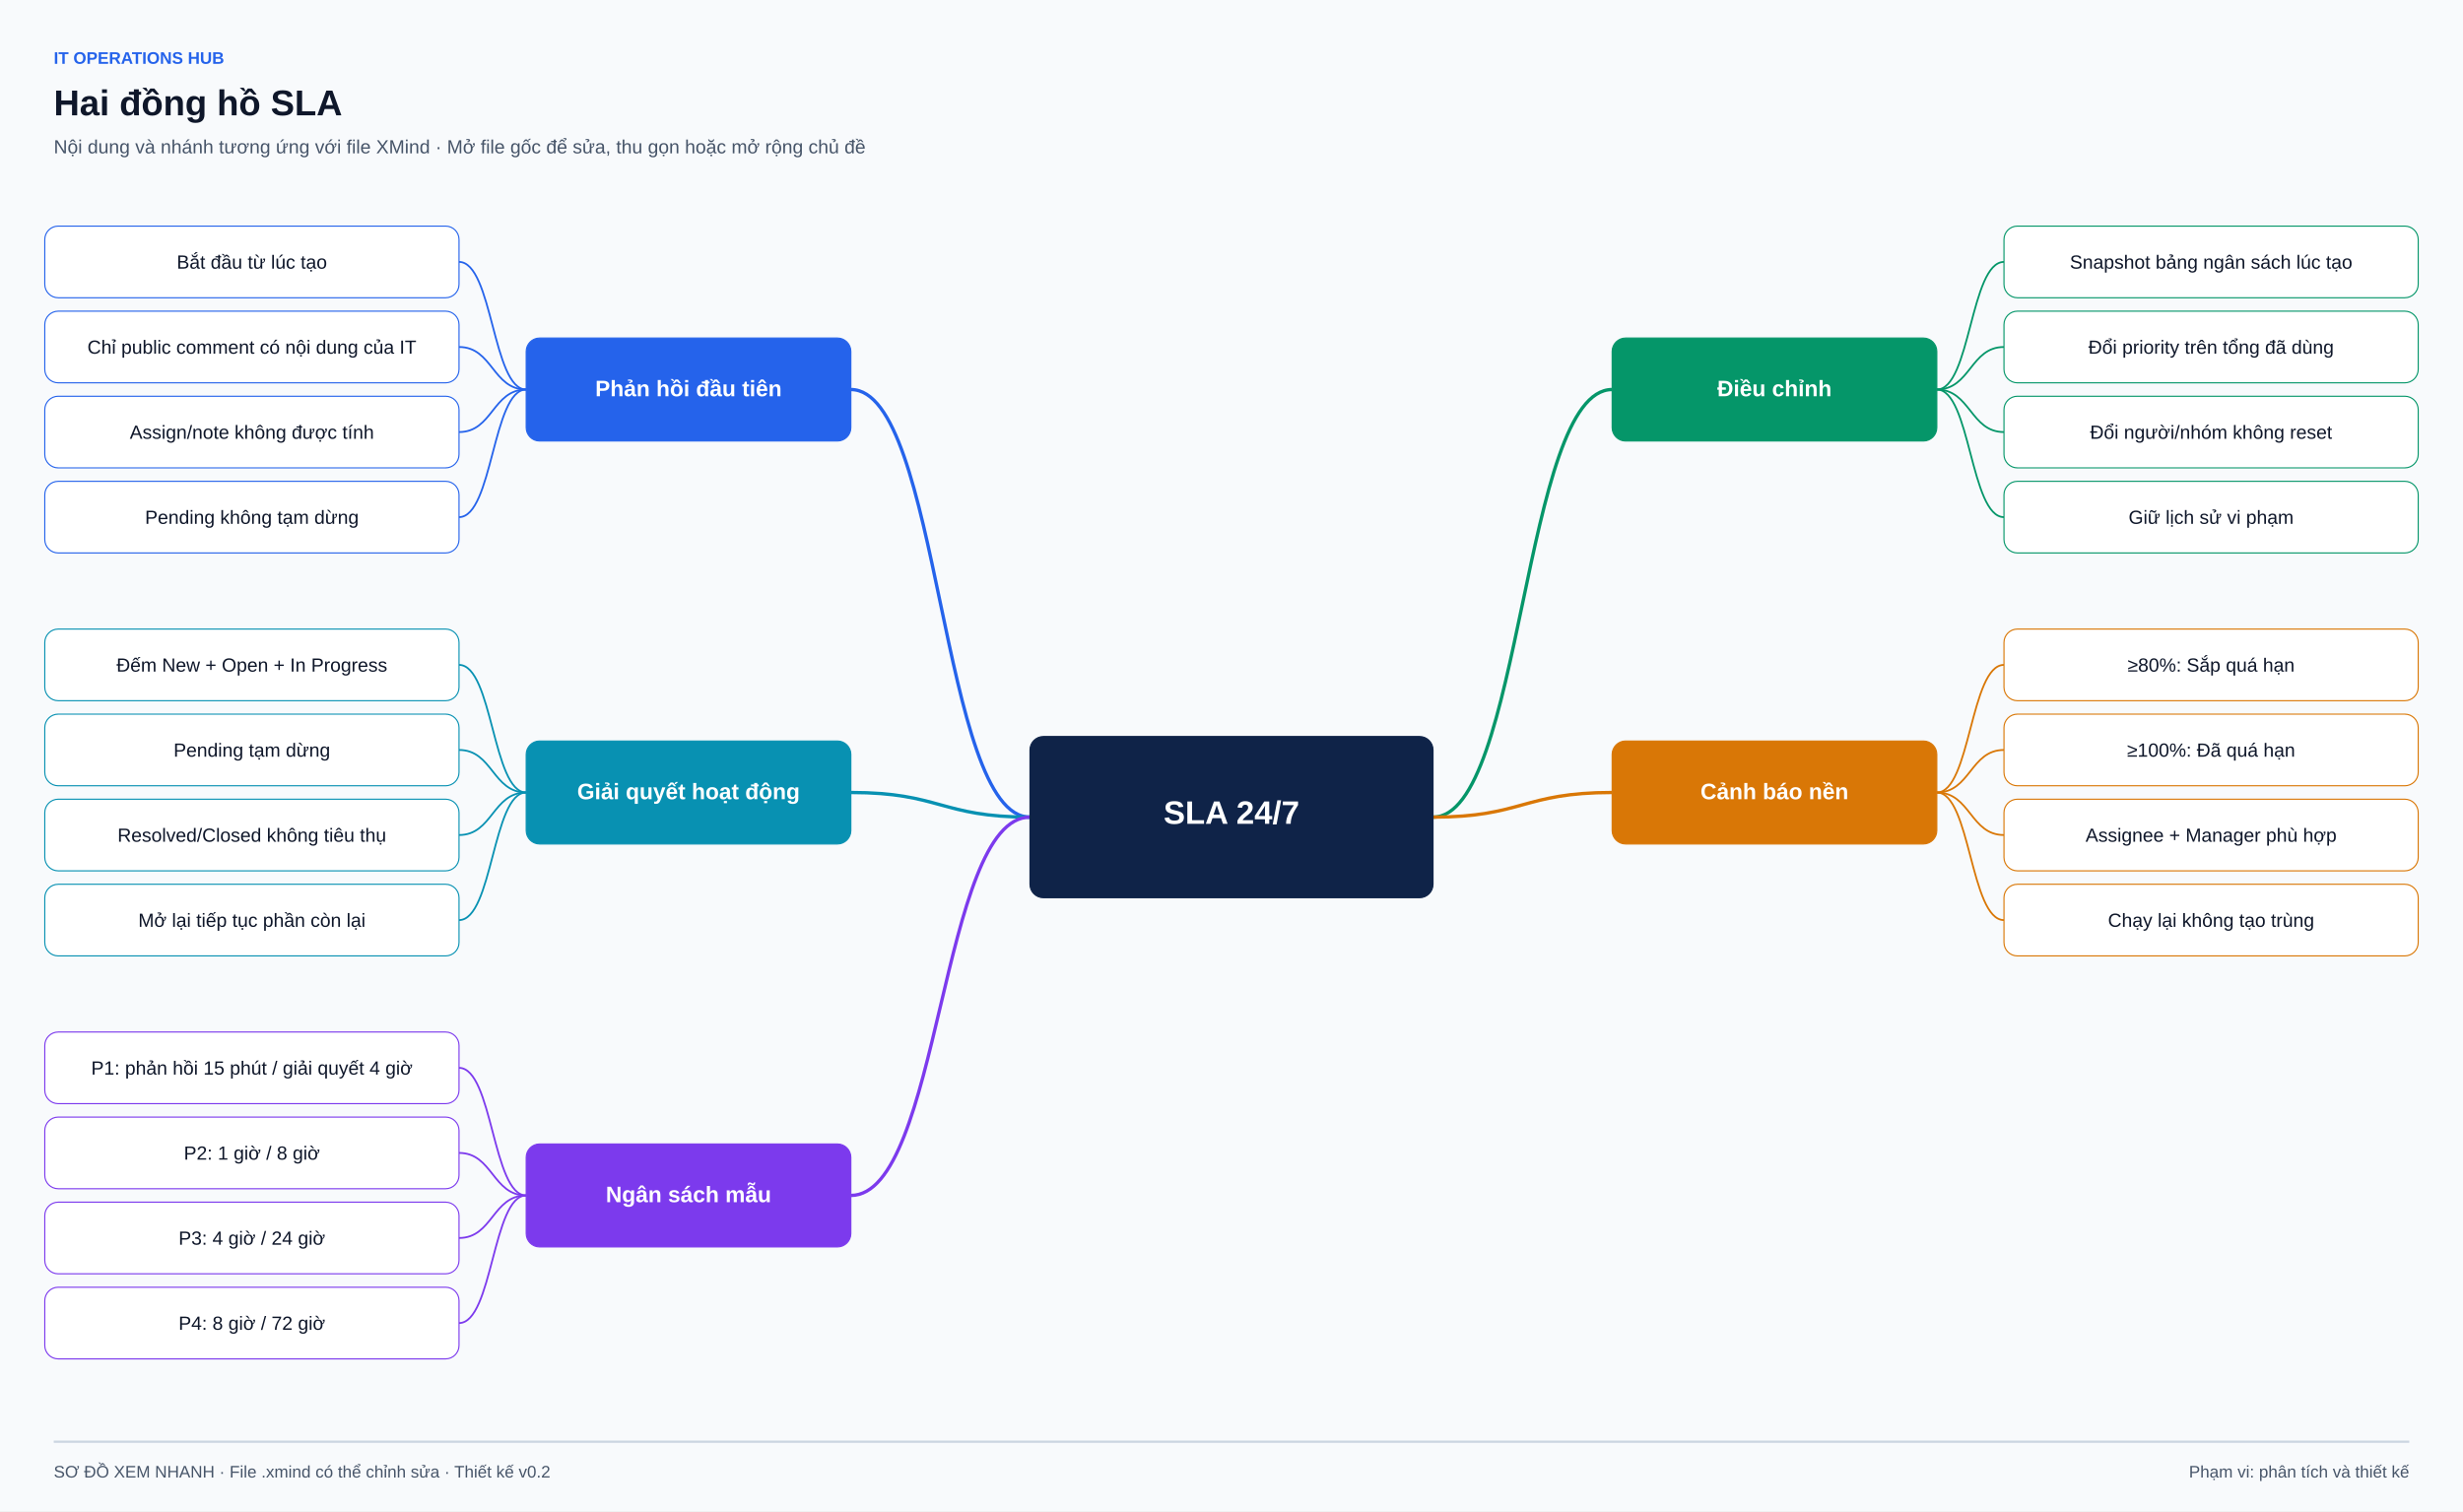
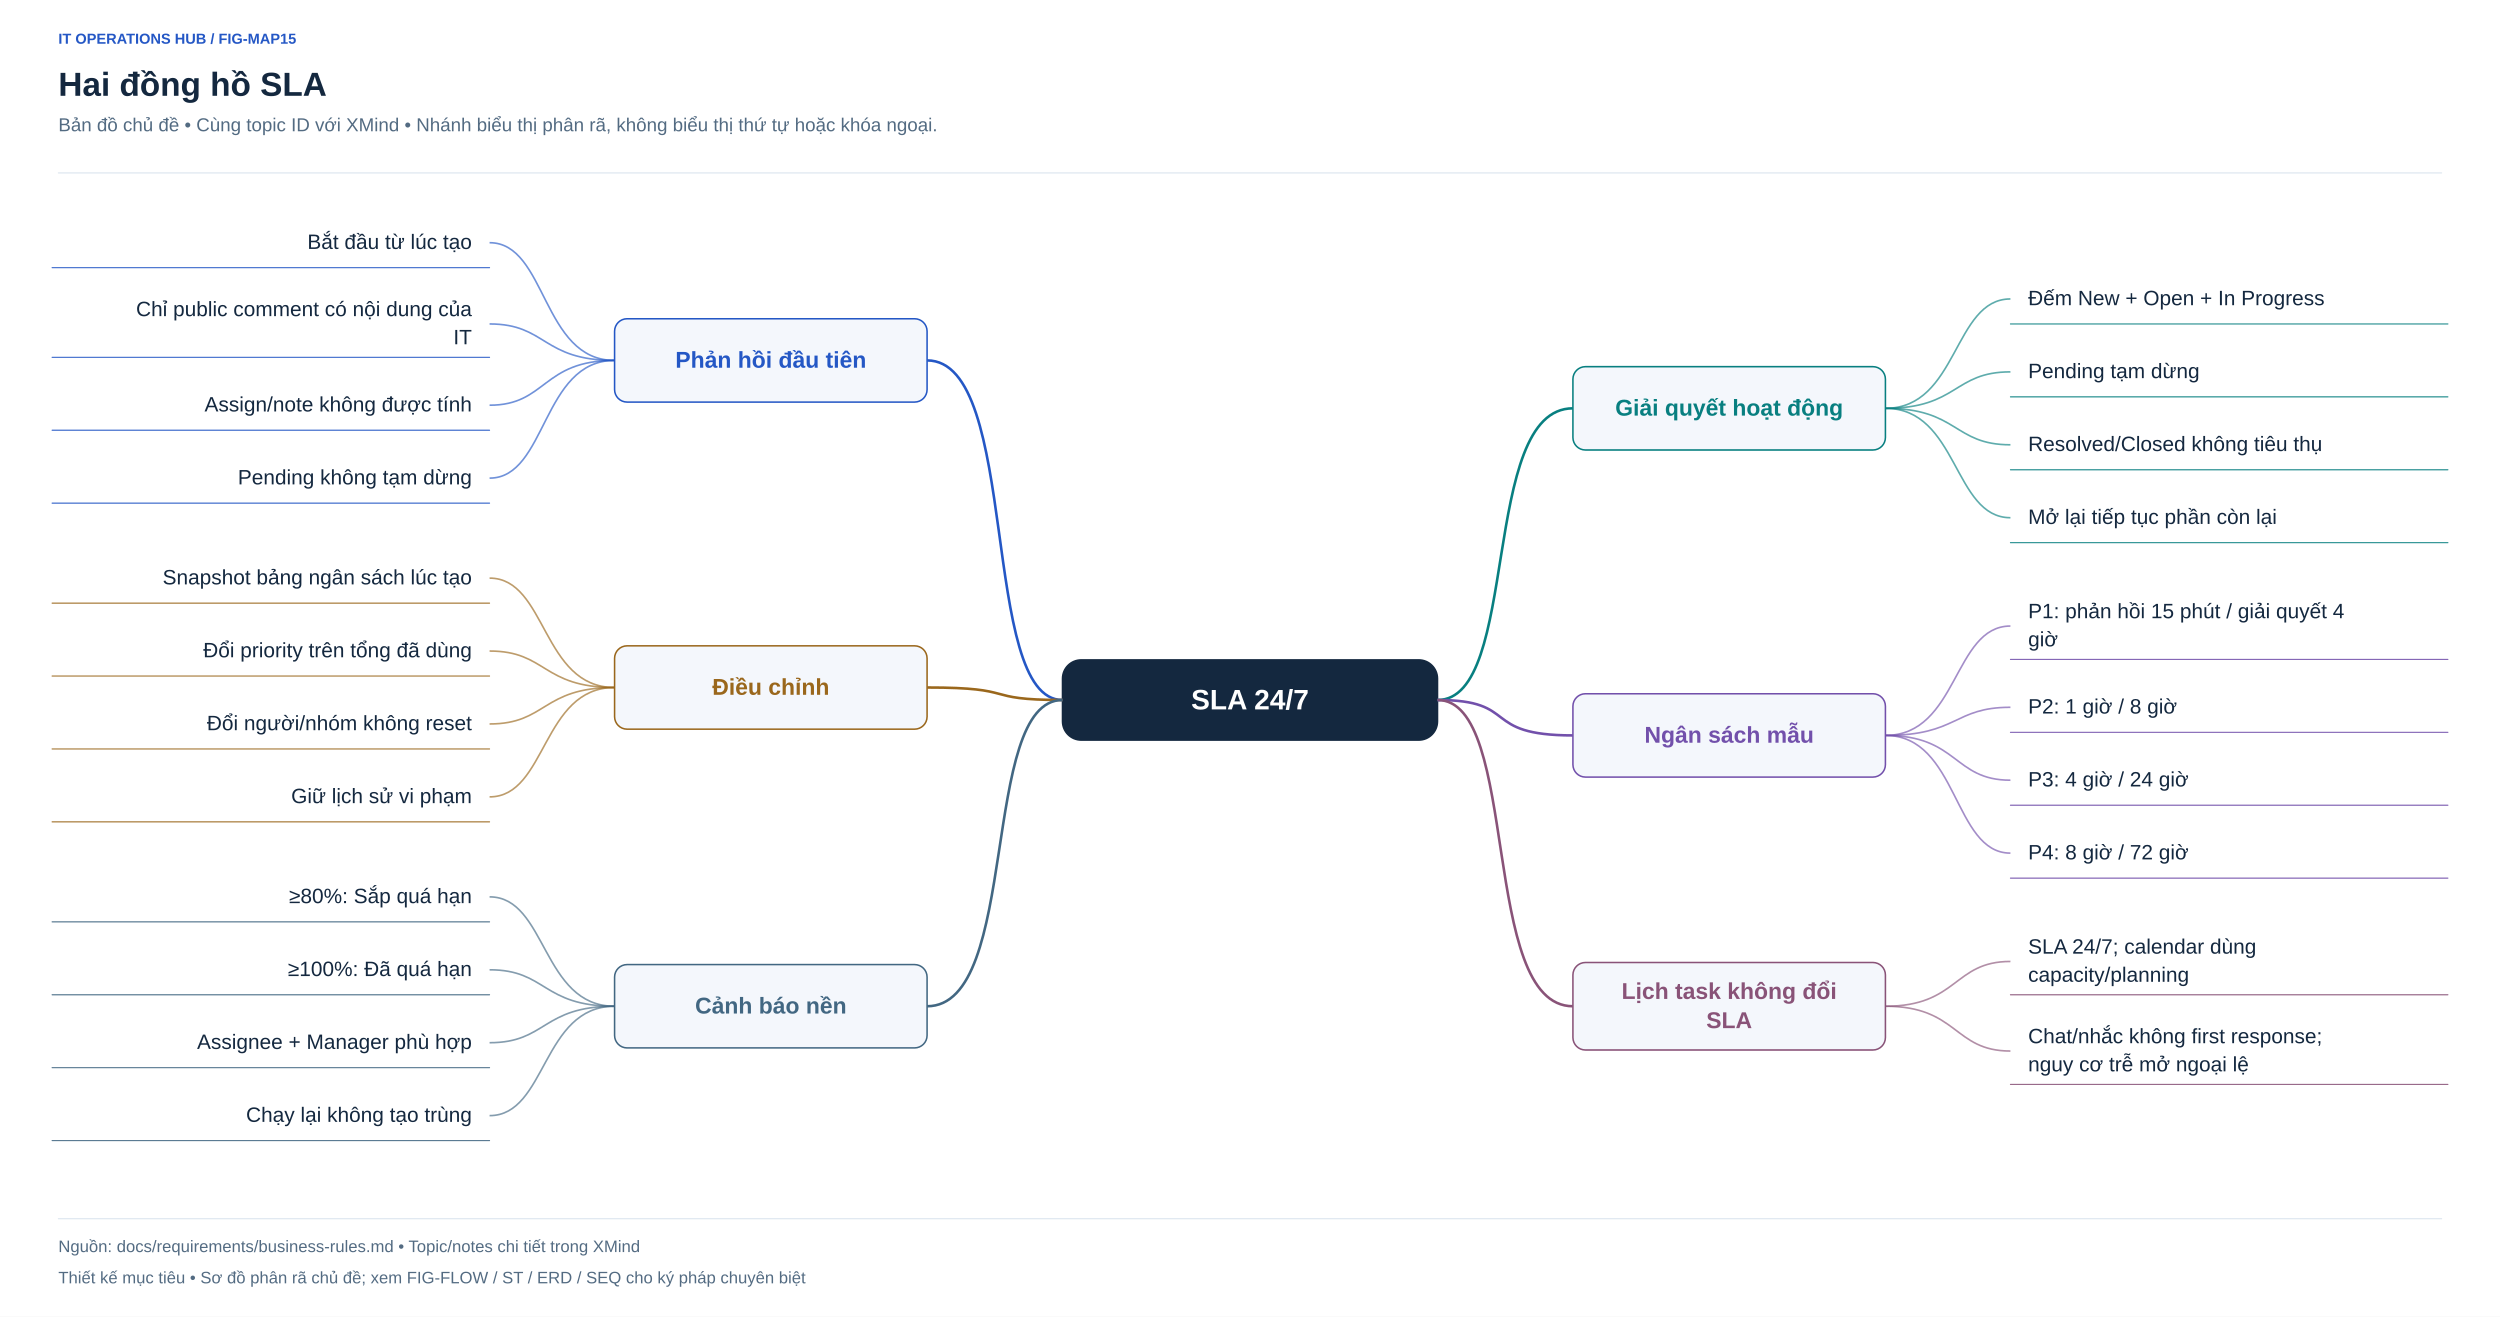
- <svg xmlns="http://www.w3.org/2000/svg" width="2200" height="1350" viewBox="0 0 2200 1350" role="img" aria-labelledby="title desc">
-   <style>text{font-family:Segoe UI,Arial,sans-serif}</style>
-   <rect x="0" y="0" width="2200" height="1350" rx="0" fill="#F8FAFC" />
-   <text x="48" y="57" font-size="15" font-weight="700" fill="#2563EB" text-anchor="start">IT OPERATIONS HUB</text>
-   <text x="48" y="103" font-size="32" font-weight="700" fill="#0F172A" text-anchor="start">Hai đồng hồ SLA</text>
-   <text x="48" y="137" font-size="17" font-weight="400" fill="#475569" text-anchor="start">Nội dung và nhánh tương ứng với file XMind · Mở file gốc để sửa, thu gọn hoặc mở rộng chủ đề</text>
-   <path d="M 920 730.0 C 840.0 730.0 840.0 348.0 760 348.0" fill="none" stroke="#2563EB" stroke-width="3" />
-   <path d="M 470 348.0 C 440.0 348.0 440.0 234.0 410 234.0" fill="none" stroke="#2563EB" stroke-width="1.6" />
-   <rect x="40" y="202.0" width="370" height="64" rx="12" fill="white" stroke="#2563EB" />
-   <text x="225.0" y="240.0" font-size="17" font-weight="400" fill="#0F172A" text-anchor="middle">Bắt đầu từ lúc tạo</text>
-   <path d="M 470 348.0 C 440.0 348.0 440.0 310.0 410 310.0" fill="none" stroke="#2563EB" stroke-width="1.6" />
-   <rect x="40" y="278.0" width="370" height="64" rx="12" fill="white" stroke="#2563EB" />
-   <text x="225.0" y="316.0" font-size="17" font-weight="400" fill="#0F172A" text-anchor="middle">Chỉ public comment có nội dung của IT</text>
-   <path d="M 470 348.0 C 440.0 348.0 440.0 386.0 410 386.0" fill="none" stroke="#2563EB" stroke-width="1.6" />
-   <rect x="40" y="354.0" width="370" height="64" rx="12" fill="white" stroke="#2563EB" />
-   <text x="225.0" y="392.0" font-size="17" font-weight="400" fill="#0F172A" text-anchor="middle">Assign/note không được tính</text>
-   <path d="M 470 348.0 C 440.0 348.0 440.0 462.0 410 462.0" fill="none" stroke="#2563EB" stroke-width="1.6" />
-   <rect x="40" y="430.0" width="370" height="64" rx="12" fill="white" stroke="#2563EB" />
-   <text x="225.0" y="468.0" font-size="17" font-weight="400" fill="#0F172A" text-anchor="middle">Pending không tạm dừng</text>
-   <rect x="470" y="302.0" width="290" height="92" rx="12" fill="#2563EB" stroke="#2563EB" />
-   <text x="615.0" y="354.0" font-size="20" font-weight="600" fill="white" text-anchor="middle">Phản hồi đầu tiên</text>
-   <path d="M 920 730.0 C 840.0 730.0 840.0 708.0 760 708.0" fill="none" stroke="#0891B2" stroke-width="3" />
-   <path d="M 470 708.0 C 440.0 708.0 440.0 594.0 410 594.0" fill="none" stroke="#0891B2" stroke-width="1.6" />
-   <rect x="40" y="562.0" width="370" height="64" rx="12" fill="white" stroke="#0891B2" />
-   <text x="225.0" y="600.0" font-size="17" font-weight="400" fill="#0F172A" text-anchor="middle">Đếm New + Open + In Progress</text>
-   <path d="M 470 708.0 C 440.0 708.0 440.0 670.0 410 670.0" fill="none" stroke="#0891B2" stroke-width="1.6" />
-   <rect x="40" y="638.0" width="370" height="64" rx="12" fill="white" stroke="#0891B2" />
-   <text x="225.0" y="676.0" font-size="17" font-weight="400" fill="#0F172A" text-anchor="middle">Pending tạm dừng</text>
-   <path d="M 470 708.0 C 440.0 708.0 440.0 746.0 410 746.0" fill="none" stroke="#0891B2" stroke-width="1.6" />
-   <rect x="40" y="714.0" width="370" height="64" rx="12" fill="white" stroke="#0891B2" />
-   <text x="225.0" y="752.0" font-size="17" font-weight="400" fill="#0F172A" text-anchor="middle">Resolved/Closed không tiêu thụ</text>
-   <path d="M 470 708.0 C 440.0 708.0 440.0 822.0 410 822.0" fill="none" stroke="#0891B2" stroke-width="1.6" />
-   <rect x="40" y="790.0" width="370" height="64" rx="12" fill="white" stroke="#0891B2" />
-   <text x="225.0" y="828.0" font-size="17" font-weight="400" fill="#0F172A" text-anchor="middle">Mở lại tiếp tục phần còn lại</text>
-   <rect x="470" y="662.0" width="290" height="92" rx="12" fill="#0891B2" stroke="#0891B2" />
-   <text x="615.0" y="714.0" font-size="20" font-weight="600" fill="white" text-anchor="middle">Giải quyết hoạt động</text>
-   <path d="M 920 730.0 C 840.0 730.0 840.0 1068.0 760 1068.0" fill="none" stroke="#7C3AED" stroke-width="3" />
-   <path d="M 470 1068.0 C 440.0 1068.0 440.0 954.0 410 954.0" fill="none" stroke="#7C3AED" stroke-width="1.6" />
-   <rect x="40" y="922.0" width="370" height="64" rx="12" fill="white" stroke="#7C3AED" />
-   <text x="225.0" y="960.0" font-size="17" font-weight="400" fill="#0F172A" text-anchor="middle">P1: phản hồi 15 phút / giải quyết 4 giờ</text>
-   <path d="M 470 1068.0 C 440.0 1068.0 440.0 1030.0 410 1030.0" fill="none" stroke="#7C3AED" stroke-width="1.6" />
-   <rect x="40" y="998.0" width="370" height="64" rx="12" fill="white" stroke="#7C3AED" />
-   <text x="225.0" y="1036.0" font-size="17" font-weight="400" fill="#0F172A" text-anchor="middle">P2: 1 giờ / 8 giờ</text>
-   <path d="M 470 1068.0 C 440.0 1068.0 440.0 1106.0 410 1106.0" fill="none" stroke="#7C3AED" stroke-width="1.6" />
-   <rect x="40" y="1074.0" width="370" height="64" rx="12" fill="white" stroke="#7C3AED" />
-   <text x="225.0" y="1112.0" font-size="17" font-weight="400" fill="#0F172A" text-anchor="middle">P3: 4 giờ / 24 giờ</text>
-   <path d="M 470 1068.0 C 440.0 1068.0 440.0 1182.0 410 1182.0" fill="none" stroke="#7C3AED" stroke-width="1.6" />
-   <rect x="40" y="1150.0" width="370" height="64" rx="12" fill="white" stroke="#7C3AED" />
-   <text x="225.0" y="1188.0" font-size="17" font-weight="400" fill="#0F172A" text-anchor="middle">P4: 8 giờ / 72 giờ</text>
-   <rect x="470" y="1022.0" width="290" height="92" rx="12" fill="#7C3AED" stroke="#7C3AED" />
-   <text x="615.0" y="1074.0" font-size="20" font-weight="600" fill="white" text-anchor="middle">Ngân sách mẫu</text>
-   <path d="M 1280 730.0 C 1360.0 730.0 1360.0 348.0 1440 348.0" fill="none" stroke="#059669" stroke-width="3" />
-   <path d="M 1730 348.0 C 1760.0 348.0 1760.0 234.0 1790 234.0" fill="none" stroke="#059669" stroke-width="1.6" />
-   <rect x="1790" y="202.0" width="370" height="64" rx="12" fill="white" stroke="#059669" />
-   <text x="1975.0" y="240.0" font-size="17" font-weight="400" fill="#0F172A" text-anchor="middle">Snapshot bảng ngân sách lúc tạo</text>
-   <path d="M 1730 348.0 C 1760.0 348.0 1760.0 310.0 1790 310.0" fill="none" stroke="#059669" stroke-width="1.6" />
-   <rect x="1790" y="278.0" width="370" height="64" rx="12" fill="white" stroke="#059669" />
-   <text x="1975.0" y="316.0" font-size="17" font-weight="400" fill="#0F172A" text-anchor="middle">Đổi priority trên tổng đã dùng</text>
-   <path d="M 1730 348.0 C 1760.0 348.0 1760.0 386.0 1790 386.0" fill="none" stroke="#059669" stroke-width="1.6" />
-   <rect x="1790" y="354.0" width="370" height="64" rx="12" fill="white" stroke="#059669" />
-   <text x="1975.0" y="392.0" font-size="17" font-weight="400" fill="#0F172A" text-anchor="middle">Đổi người/nhóm không reset</text>
-   <path d="M 1730 348.0 C 1760.0 348.0 1760.0 462.0 1790 462.0" fill="none" stroke="#059669" stroke-width="1.6" />
-   <rect x="1790" y="430.0" width="370" height="64" rx="12" fill="white" stroke="#059669" />
-   <text x="1975.0" y="468.0" font-size="17" font-weight="400" fill="#0F172A" text-anchor="middle">Giữ lịch sử vi phạm</text>
-   <rect x="1440" y="302.0" width="290" height="92" rx="12" fill="#059669" stroke="#059669" />
-   <text x="1585.0" y="354.0" font-size="20" font-weight="600" fill="white" text-anchor="middle">Điều chỉnh</text>
-   <path d="M 1280 730.0 C 1360.0 730.0 1360.0 708.0 1440 708.0" fill="none" stroke="#D97706" stroke-width="3" />
-   <path d="M 1730 708.0 C 1760.0 708.0 1760.0 594.0 1790 594.0" fill="none" stroke="#D97706" stroke-width="1.6" />
-   <rect x="1790" y="562.0" width="370" height="64" rx="12" fill="white" stroke="#D97706" />
-   <text x="1975.0" y="600.0" font-size="17" font-weight="400" fill="#0F172A" text-anchor="middle">≥80%: Sắp quá hạn</text>
-   <path d="M 1730 708.0 C 1760.0 708.0 1760.0 670.0 1790 670.0" fill="none" stroke="#D97706" stroke-width="1.6" />
-   <rect x="1790" y="638.0" width="370" height="64" rx="12" fill="white" stroke="#D97706" />
-   <text x="1975.0" y="676.0" font-size="17" font-weight="400" fill="#0F172A" text-anchor="middle">≥100%: Đã quá hạn</text>
-   <path d="M 1730 708.0 C 1760.0 708.0 1760.0 746.0 1790 746.0" fill="none" stroke="#D97706" stroke-width="1.6" />
-   <rect x="1790" y="714.0" width="370" height="64" rx="12" fill="white" stroke="#D97706" />
-   <text x="1975.0" y="752.0" font-size="17" font-weight="400" fill="#0F172A" text-anchor="middle">Assignee + Manager phù hợp</text>
-   <path d="M 1730 708.0 C 1760.0 708.0 1760.0 822.0 1790 822.0" fill="none" stroke="#D97706" stroke-width="1.6" />
-   <rect x="1790" y="790.0" width="370" height="64" rx="12" fill="white" stroke="#D97706" />
-   <text x="1975.0" y="828.0" font-size="17" font-weight="400" fill="#0F172A" text-anchor="middle">Chạy lại không tạo trùng</text>
-   <rect x="1440" y="662.0" width="290" height="92" rx="12" fill="#D97706" stroke="#D97706" />
-   <text x="1585.0" y="714.0" font-size="20" font-weight="600" fill="white" text-anchor="middle">Cảnh báo nền</text>
-   <rect x="920" y="658.0" width="360" height="144" rx="12" fill="#0F2348" stroke="#0F2348" />
-   <text x="1100.0" y="736.0" font-size="29" font-weight="700" fill="white" text-anchor="middle">SLA 24/7</text>
-   <line x1="48" y1="1288" x2="2152" y2="1288" stroke="#CBD5E1" stroke-width="2" />
-   <text x="48" y="1320" font-size="15" font-weight="400" fill="#475569" text-anchor="start">SƠ ĐỒ XEM NHANH · File .xmind có thể chỉnh sửa · Thiết kế v0.2</text>
-   <text x="2152" y="1320" font-size="15" font-weight="400" fill="#475569" text-anchor="end">Phạm vi: phân tích và thiết kế</text>
+ <svg xmlns="http://www.w3.org/2000/svg" width="2400" height="1264" viewBox="0 0 2400 1264" role="img" aria-labelledby="title desc" data-figure-id="FIG-MAP15" data-source-sheet="efc4ad947770425a9aad49830e">
+   <g font-family="Segoe UI,Arial,sans-serif">
+     <defs>
+       <marker id="arr" markerWidth="9" markerHeight="9" refX="8" refY="4.5" orient="auto-start-reverse" markerUnits="userSpaceOnUse">
+         <path d="M 0 0 L 9 4.5 L 0 9 Z" fill="#637D98" />
+       </marker>
+     </defs>
+     <rect x="0" y="0" width="2400" height="1264" rx="0" fill="#FFFFFF" stroke="none" stroke-width="1.5" />
+     <text x="56" y="42" fill="#2457C5" font-size="14" font-weight="700" text-anchor="start" data-max-width="2288">IT OPERATIONS HUB  /  FIG-MAP15</text>
+     <text x="56" y="92" fill="#14283F" font-size="32" font-weight="700" text-anchor="start" data-max-width="2288">Hai đồng hồ SLA</text>
+     <text x="56" y="126" fill="#536B82" font-size="18" font-weight="400" text-anchor="start" data-max-width="2288">Bản đồ chủ đề • Cùng topic ID với XMind • Nhánh biểu thị phân rã, không biểu thị thứ tự hoặc khóa ngoại.</text>
+     <path d="M 56 166 L 2344 166" fill="none" stroke="#D9E3ED" stroke-width="1" stroke-linecap="round" stroke-linejoin="round" />
+     <g data-topic="b292cdc98af94123879a0b1d85">
+       <rect x="1020" y="633.5" width="360" height="77" rx="18" fill="#14283F" stroke="#14283F" stroke-width="1.5" />
+       <text x="1200" y="681.0" fill="white" font-size="27" font-weight="700" text-anchor="middle" data-max-width="316">SLA 24/7</text>
+     </g>
+     <path d="M 1020 672.0 C 940 672.0, 980 346.0, 890 346.0" fill="none" stroke="#2457C5" stroke-width="2.5" />
+     <g data-topic="59cf80e46fc84673bb30438309">
+       <rect x="590" y="306.0" width="300" height="80" rx="12" fill="#F4F7FC" stroke="#2457C5" stroke-width="1.5" />
+       <text x="740" y="353.0" fill="#2457C5" font-size="22" font-weight="600" text-anchor="middle" data-max-width="276">Phản hồi đầu tiên</text>
+     </g>
+     <path d="M 590 346.0 C 520 346.0, 525 233.0, 470 233.0" fill="none" stroke="#2457C5" stroke-width="1.6" opacity=".65" />
+     <g data-topic="3f5720fb12b8423494bdc50c8a">
+       <text x="453" y="239.0" fill="#14283F" font-size="20" font-weight="400" text-anchor="end" data-max-width="386">Bắt đầu từ lúc tạo</text>
+       <path d="M 50 257.0 L 470 257.0" fill="none" stroke="#2457C5" stroke-width="1" stroke-linecap="round" stroke-linejoin="round" />
+     </g>
+     <path d="M 590 346.0 C 520 346.0, 525 311.0, 470 311.0" fill="none" stroke="#2457C5" stroke-width="1.6" opacity=".65" />
+     <g data-topic="54a732fd2b3a451ba37d4df41a">
+       <text x="453" y="303.5" fill="#14283F" font-size="20" font-weight="400" text-anchor="end" data-max-width="386">Chỉ public comment có nội dung của</text>
+       <text x="453" y="330.5" fill="#14283F" font-size="20" font-weight="400" text-anchor="end" data-max-width="386">IT</text>
+       <path d="M 50 343.0 L 470 343.0" fill="none" stroke="#2457C5" stroke-width="1" stroke-linecap="round" stroke-linejoin="round" />
+     </g>
+     <path d="M 590 346.0 C 520 346.0, 525 389.0, 470 389.0" fill="none" stroke="#2457C5" stroke-width="1.6" opacity=".65" />
+     <g data-topic="5d1106cbd8c24e149194921e09">
+       <text x="453" y="395.0" fill="#14283F" font-size="20" font-weight="400" text-anchor="end" data-max-width="386">Assign/note không được tính</text>
+       <path d="M 50 413.0 L 470 413.0" fill="none" stroke="#2457C5" stroke-width="1" stroke-linecap="round" stroke-linejoin="round" />
+     </g>
+     <path d="M 590 346.0 C 520 346.0, 525 459.0, 470 459.0" fill="none" stroke="#2457C5" stroke-width="1.6" opacity=".65" />
+     <g data-topic="727ffabc81ec450c9f029863bc">
+       <text x="453" y="465.0" fill="#14283F" font-size="20" font-weight="400" text-anchor="end" data-max-width="386">Pending không tạm dừng</text>
+       <path d="M 50 483.0 L 470 483.0" fill="none" stroke="#2457C5" stroke-width="1" stroke-linecap="round" stroke-linejoin="round" />
+     </g>
+     <path d="M 1020 672.0 C 940 672.0, 980 660.0, 890 660.0" fill="none" stroke="#9A671C" stroke-width="2.5" />
+     <g data-topic="a620178d34794a0a8dfb81a9c7">
+       <rect x="590" y="620.0" width="300" height="80" rx="12" fill="#F4F7FC" stroke="#9A671C" stroke-width="1.5" />
+       <text x="740" y="667.0" fill="#9A671C" font-size="22" font-weight="600" text-anchor="middle" data-max-width="276">Điều chỉnh</text>
+     </g>
+     <path d="M 590 660.0 C 520 660.0, 525 555.0, 470 555.0" fill="none" stroke="#9A671C" stroke-width="1.6" opacity=".65" />
+     <g data-topic="f427b2f0b4c3427386fa9d182c">
+       <text x="453" y="561.0" fill="#14283F" font-size="20" font-weight="400" text-anchor="end" data-max-width="386">Snapshot bảng ngân sách lúc tạo</text>
+       <path d="M 50 579.0 L 470 579.0" fill="none" stroke="#9A671C" stroke-width="1" stroke-linecap="round" stroke-linejoin="round" />
+     </g>
+     <path d="M 590 660.0 C 520 660.0, 525 625.0, 470 625.0" fill="none" stroke="#9A671C" stroke-width="1.6" opacity=".65" />
+     <g data-topic="4c8982a9d1ac4f8fb9f5b9a198">
+       <text x="453" y="631.0" fill="#14283F" font-size="20" font-weight="400" text-anchor="end" data-max-width="386">Đổi priority trên tổng đã dùng</text>
+       <path d="M 50 649.0 L 470 649.0" fill="none" stroke="#9A671C" stroke-width="1" stroke-linecap="round" stroke-linejoin="round" />
+     </g>
+     <path d="M 590 660.0 C 520 660.0, 525 695.0, 470 695.0" fill="none" stroke="#9A671C" stroke-width="1.6" opacity=".65" />
+     <g data-topic="a94447b17e364ca6a4e8a8d718">
+       <text x="453" y="701.0" fill="#14283F" font-size="20" font-weight="400" text-anchor="end" data-max-width="386">Đổi người/nhóm không reset</text>
+       <path d="M 50 719.0 L 470 719.0" fill="none" stroke="#9A671C" stroke-width="1" stroke-linecap="round" stroke-linejoin="round" />
+     </g>
+     <path d="M 590 660.0 C 520 660.0, 525 765.0, 470 765.0" fill="none" stroke="#9A671C" stroke-width="1.6" opacity=".65" />
+     <g data-topic="af7f4120f4b04035bcc7525455">
+       <text x="453" y="771.0" fill="#14283F" font-size="20" font-weight="400" text-anchor="end" data-max-width="386">Giữ lịch sử vi phạm</text>
+       <path d="M 50 789.0 L 470 789.0" fill="none" stroke="#9A671C" stroke-width="1" stroke-linecap="round" stroke-linejoin="round" />
+     </g>
+     <path d="M 1020 672.0 C 940 672.0, 980 966.0, 890 966.0" fill="none" stroke="#426782" stroke-width="2.5" />
+     <g data-topic="8c6c3f1800ee4ded9a6f2d2100">
+       <rect x="590" y="926.0" width="300" height="80" rx="12" fill="#F4F7FC" stroke="#426782" stroke-width="1.5" />
+       <text x="740" y="973.0" fill="#426782" font-size="22" font-weight="600" text-anchor="middle" data-max-width="276">Cảnh báo nền</text>
+     </g>
+     <path d="M 590 966.0 C 520 966.0, 525 861.0, 470 861.0" fill="none" stroke="#426782" stroke-width="1.6" opacity=".65" />
+     <g data-topic="04f3a5ea1af248768b88525143">
+       <text x="453" y="867.0" fill="#14283F" font-size="20" font-weight="400" text-anchor="end" data-max-width="386">≥80%: Sắp quá hạn</text>
+       <path d="M 50 885.0 L 470 885.0" fill="none" stroke="#426782" stroke-width="1" stroke-linecap="round" stroke-linejoin="round" />
+     </g>
+     <path d="M 590 966.0 C 520 966.0, 525 931.0, 470 931.0" fill="none" stroke="#426782" stroke-width="1.6" opacity=".65" />
+     <g data-topic="bbe92cbfda354db3946e1b87bc">
+       <text x="453" y="937.0" fill="#14283F" font-size="20" font-weight="400" text-anchor="end" data-max-width="386">≥100%: Đã quá hạn</text>
+       <path d="M 50 955.0 L 470 955.0" fill="none" stroke="#426782" stroke-width="1" stroke-linecap="round" stroke-linejoin="round" />
+     </g>
+     <path d="M 590 966.0 C 520 966.0, 525 1001.0, 470 1001.0" fill="none" stroke="#426782" stroke-width="1.6" opacity=".65" />
+     <g data-topic="9f59797c5471493e98179c4bf1">
+       <text x="453" y="1007.0" fill="#14283F" font-size="20" font-weight="400" text-anchor="end" data-max-width="386">Assignee + Manager phù hợp</text>
+       <path d="M 50 1025.0 L 470 1025.0" fill="none" stroke="#426782" stroke-width="1" stroke-linecap="round" stroke-linejoin="round" />
+     </g>
+     <path d="M 590 966.0 C 520 966.0, 525 1071.0, 470 1071.0" fill="none" stroke="#426782" stroke-width="1.6" opacity=".65" />
+     <g data-topic="a6dca2f61bf048e5953e5f3058">
+       <text x="453" y="1077.0" fill="#14283F" font-size="20" font-weight="400" text-anchor="end" data-max-width="386">Chạy lại không tạo trùng</text>
+       <path d="M 50 1095.0 L 470 1095.0" fill="none" stroke="#426782" stroke-width="1" stroke-linecap="round" stroke-linejoin="round" />
+     </g>
+     <path d="M 1380 672.0 C 1460 672.0, 1420 392.0, 1510 392.0" fill="none" stroke="#087F80" stroke-width="2.5" />
+     <g data-topic="08a0abc744e94060878af3c93b">
+       <rect x="1510" y="352.0" width="300" height="80" rx="12" fill="#F4F7FC" stroke="#087F80" stroke-width="1.5" />
+       <text x="1660" y="399.0" fill="#087F80" font-size="22" font-weight="600" text-anchor="middle" data-max-width="276">Giải quyết hoạt động</text>
+     </g>
+     <path d="M 1810 392.0 C 1880 392.0, 1875 287.0, 1930 287.0" fill="none" stroke="#087F80" stroke-width="1.6" opacity=".65" />
+     <g data-topic="3f3e305b53bf4ee685434fc28d">
+       <text x="1947" y="293.0" fill="#14283F" font-size="20" font-weight="400" text-anchor="start" data-max-width="386">Đếm New + Open + In Progress</text>
+       <path d="M 1930 311.0 L 2350 311.0" fill="none" stroke="#087F80" stroke-width="1" stroke-linecap="round" stroke-linejoin="round" />
+     </g>
+     <path d="M 1810 392.0 C 1880 392.0, 1875 357.0, 1930 357.0" fill="none" stroke="#087F80" stroke-width="1.6" opacity=".65" />
+     <g data-topic="48d52d7e2a0d4e14a7c9fb91e8">
+       <text x="1947" y="363.0" fill="#14283F" font-size="20" font-weight="400" text-anchor="start" data-max-width="386">Pending tạm dừng</text>
+       <path d="M 1930 381.0 L 2350 381.0" fill="none" stroke="#087F80" stroke-width="1" stroke-linecap="round" stroke-linejoin="round" />
+     </g>
+     <path d="M 1810 392.0 C 1880 392.0, 1875 427.0, 1930 427.0" fill="none" stroke="#087F80" stroke-width="1.6" opacity=".65" />
+     <g data-topic="ca8bf56ada6b4b54a8451fdae7">
+       <text x="1947" y="433.0" fill="#14283F" font-size="20" font-weight="400" text-anchor="start" data-max-width="386">Resolved/Closed không tiêu thụ</text>
+       <path d="M 1930 451.0 L 2350 451.0" fill="none" stroke="#087F80" stroke-width="1" stroke-linecap="round" stroke-linejoin="round" />
+     </g>
+     <path d="M 1810 392.0 C 1880 392.0, 1875 497.0, 1930 497.0" fill="none" stroke="#087F80" stroke-width="1.6" opacity=".65" />
+     <g data-topic="90ad3c42f73243c385775ca9c4">
+       <text x="1947" y="503.0" fill="#14283F" font-size="20" font-weight="400" text-anchor="start" data-max-width="386">Mở lại tiếp tục phần còn lại</text>
+       <path d="M 1930 521.0 L 2350 521.0" fill="none" stroke="#087F80" stroke-width="1" stroke-linecap="round" stroke-linejoin="round" />
+     </g>
+     <path d="M 1380 672.0 C 1460 672.0, 1420 706.0, 1510 706.0" fill="none" stroke="#7250AB" stroke-width="2.5" />
+     <g data-topic="1d91636b6662472a8cf32937ca">
+       <rect x="1510" y="666.0" width="300" height="80" rx="12" fill="#F4F7FC" stroke="#7250AB" stroke-width="1.5" />
+       <text x="1660" y="713.0" fill="#7250AB" font-size="22" font-weight="600" text-anchor="middle" data-max-width="276">Ngân sách mẫu</text>
+     </g>
+     <path d="M 1810 706.0 C 1880 706.0, 1875 601.0, 1930 601.0" fill="none" stroke="#7250AB" stroke-width="1.6" opacity=".65" />
+     <g data-topic="c22f8d7087c84184a61e10c2a1">
+       <text x="1947" y="593.5" fill="#14283F" font-size="20" font-weight="400" text-anchor="start" data-max-width="386">P1: phản hồi 15 phút / giải quyết 4</text>
+       <text x="1947" y="620.5" fill="#14283F" font-size="20" font-weight="400" text-anchor="start" data-max-width="386">giờ</text>
+       <path d="M 1930 633.0 L 2350 633.0" fill="none" stroke="#7250AB" stroke-width="1" stroke-linecap="round" stroke-linejoin="round" />
+     </g>
+     <path d="M 1810 706.0 C 1880 706.0, 1875 679.0, 1930 679.0" fill="none" stroke="#7250AB" stroke-width="1.6" opacity=".65" />
+     <g data-topic="92d188a197054743a1288a9e48">
+       <text x="1947" y="685.0" fill="#14283F" font-size="20" font-weight="400" text-anchor="start" data-max-width="386">P2: 1 giờ / 8 giờ</text>
+       <path d="M 1930 703.0 L 2350 703.0" fill="none" stroke="#7250AB" stroke-width="1" stroke-linecap="round" stroke-linejoin="round" />
+     </g>
+     <path d="M 1810 706.0 C 1880 706.0, 1875 749.0, 1930 749.0" fill="none" stroke="#7250AB" stroke-width="1.6" opacity=".65" />
+     <g data-topic="4b57cecc35da4011b168b29fe0">
+       <text x="1947" y="755.0" fill="#14283F" font-size="20" font-weight="400" text-anchor="start" data-max-width="386">P3: 4 giờ / 24 giờ</text>
+       <path d="M 1930 773.0 L 2350 773.0" fill="none" stroke="#7250AB" stroke-width="1" stroke-linecap="round" stroke-linejoin="round" />
+     </g>
+     <path d="M 1810 706.0 C 1880 706.0, 1875 819.0, 1930 819.0" fill="none" stroke="#7250AB" stroke-width="1.6" opacity=".65" />
+     <g data-topic="a4bb2c7be7d04ab6b15262573a">
+       <text x="1947" y="825.0" fill="#14283F" font-size="20" font-weight="400" text-anchor="start" data-max-width="386">P4: 8 giờ / 72 giờ</text>
+       <path d="M 1930 843.0 L 2350 843.0" fill="none" stroke="#7250AB" stroke-width="1" stroke-linecap="round" stroke-linejoin="round" />
+     </g>
+     <path d="M 1380 672.0 C 1460 672.0, 1420 966.0, 1510 966.0" fill="none" stroke="#895378" stroke-width="2.5" />
+     <g data-topic="5655702fa5e84a9bb59c5b9993">
+       <rect x="1510" y="924.0" width="300" height="84" rx="12" fill="#F4F7FC" stroke="#895378" stroke-width="1.5" />
+       <text x="1660" y="959.0" fill="#895378" font-size="22" font-weight="600" text-anchor="middle" data-max-width="276">Lịch task không đổi</text>
+       <text x="1660" y="987.0" fill="#895378" font-size="22" font-weight="600" text-anchor="middle" data-max-width="276">SLA</text>
+     </g>
+     <path d="M 1810 966.0 C 1880 966.0, 1875 923.0, 1930 923.0" fill="none" stroke="#895378" stroke-width="1.6" opacity=".65" />
+     <g data-topic="a676064a89924312a4962155ec">
+       <text x="1947" y="915.5" fill="#14283F" font-size="20" font-weight="400" text-anchor="start" data-max-width="386">SLA 24/7; calendar dùng</text>
+       <text x="1947" y="942.5" fill="#14283F" font-size="20" font-weight="400" text-anchor="start" data-max-width="386">capacity/planning</text>
+       <path d="M 1930 955.0 L 2350 955.0" fill="none" stroke="#895378" stroke-width="1" stroke-linecap="round" stroke-linejoin="round" />
+     </g>
+     <path d="M 1810 966.0 C 1880 966.0, 1875 1009.0, 1930 1009.0" fill="none" stroke="#895378" stroke-width="1.6" opacity=".65" />
+     <g data-topic="a0d470ef562a4f7da15a45117e">
+       <text x="1947" y="1001.5" fill="#14283F" font-size="20" font-weight="400" text-anchor="start" data-max-width="386">Chat/nhắc không first response;</text>
+       <text x="1947" y="1028.5" fill="#14283F" font-size="20" font-weight="400" text-anchor="start" data-max-width="386">nguy cơ trễ mở ngoại lệ</text>
+       <path d="M 1930 1041.0 L 2350 1041.0" fill="none" stroke="#895378" stroke-width="1" stroke-linecap="round" stroke-linejoin="round" />
+     </g>
+     <path d="M 56 1170 L 2344 1170" fill="none" stroke="#D9E3ED" stroke-width="1" stroke-linecap="round" stroke-linejoin="round" />
+     <text x="56" y="1202" fill="#536B82" font-size="16" font-weight="400" text-anchor="start" data-max-width="2288">Nguồn: docs/requirements/business-rules.md • Topic/notes chi tiết trong XMind</text>
+     <text x="56" y="1232" fill="#536B82" font-size="16" font-weight="400" text-anchor="start" data-max-width="2288">Thiết kế mục tiêu • Sơ đồ phân rã chủ đề; xem FIG-FLOW / ST / ERD / SEQ cho ký pháp chuyên biệt</text>
+   </g>
</svg>
